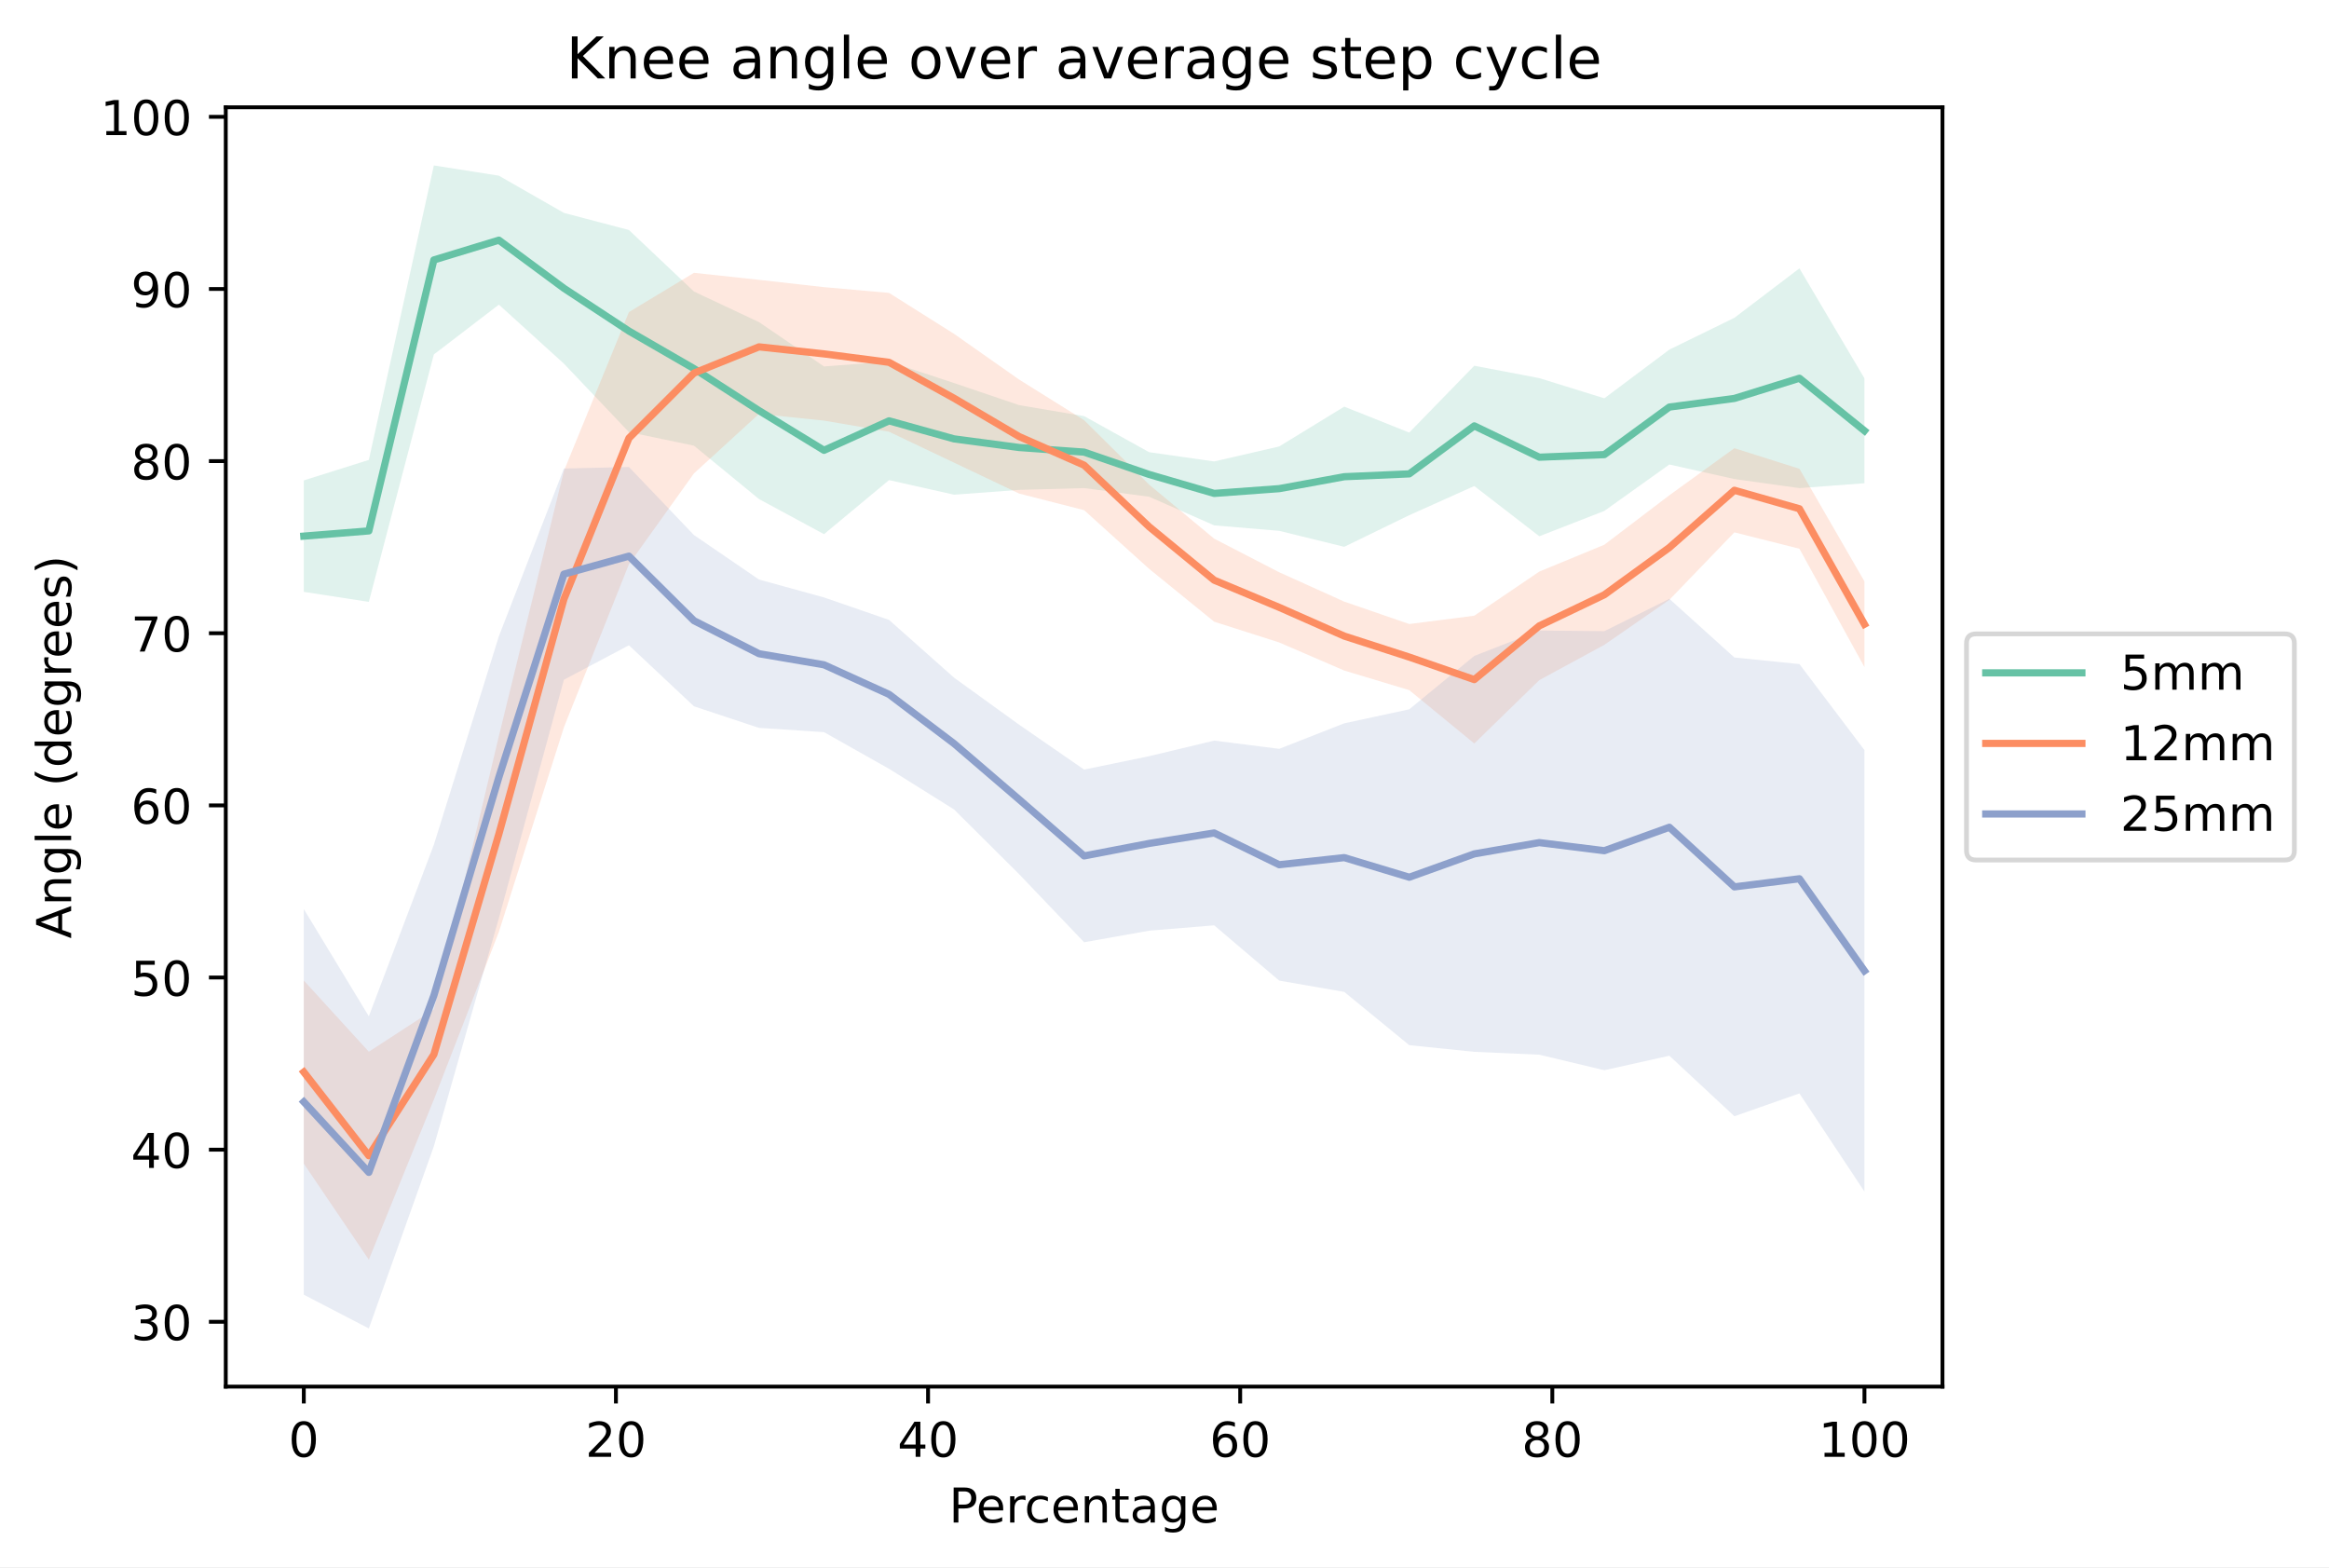
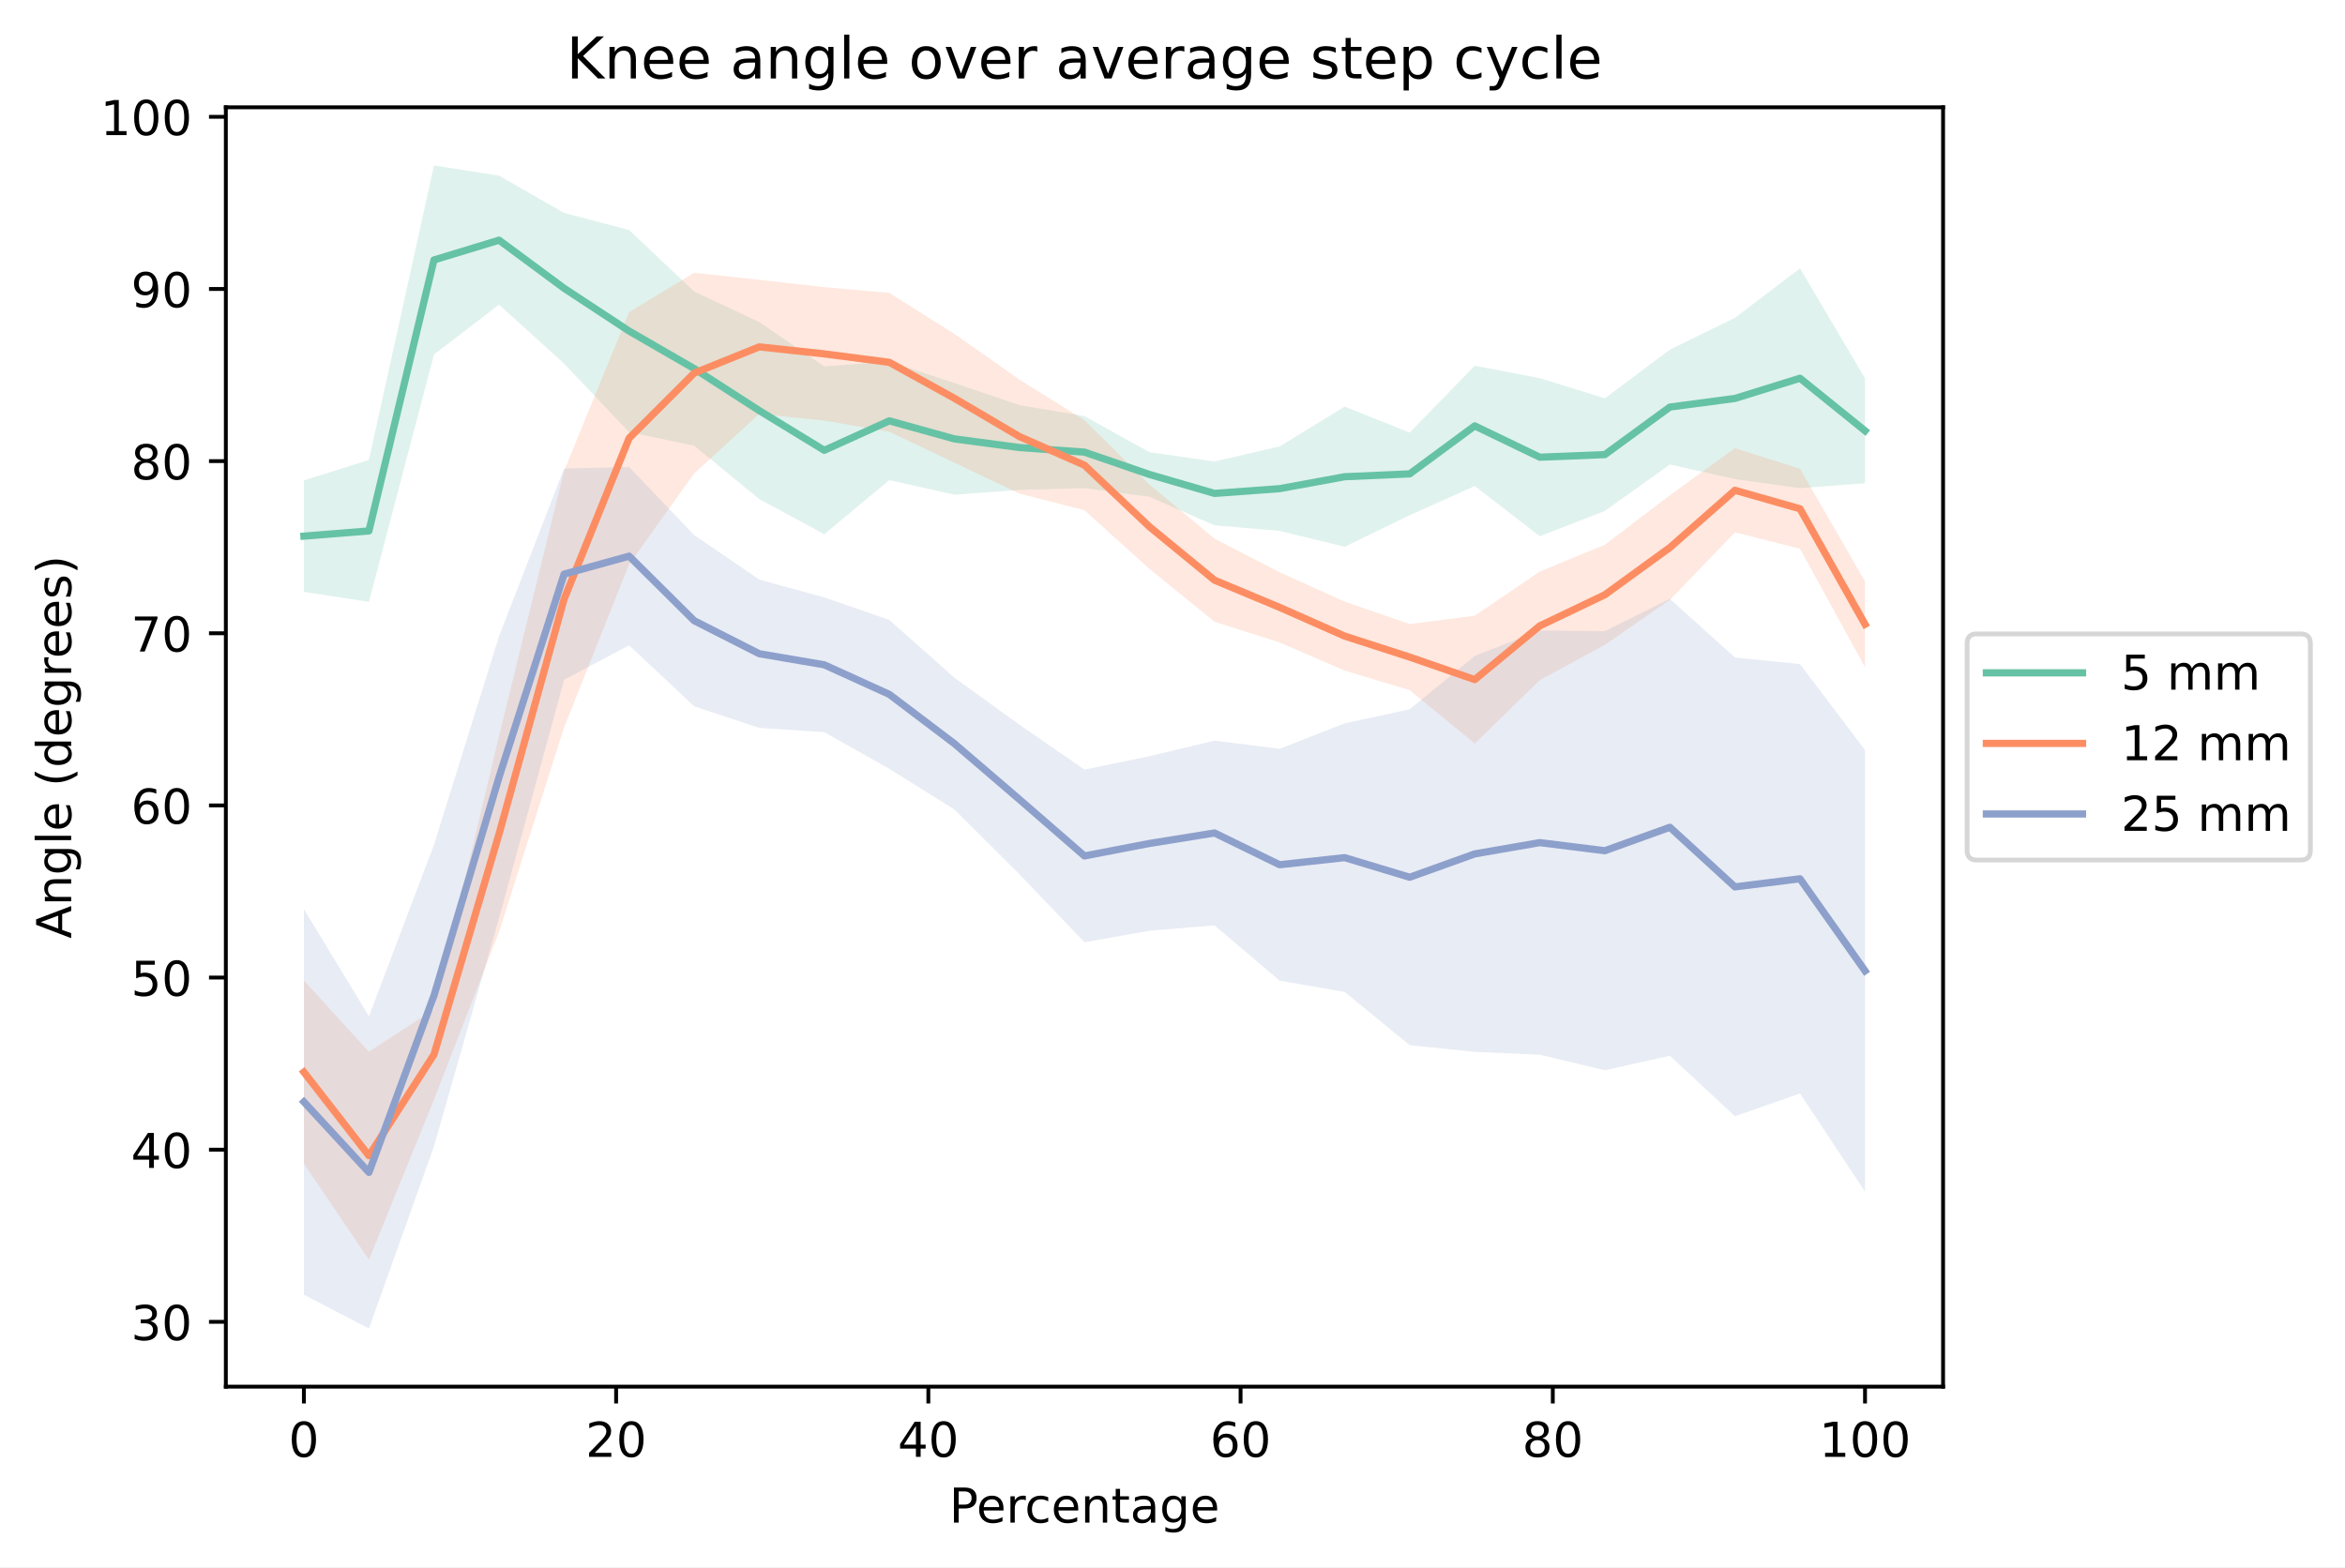
- <svg xmlns="http://www.w3.org/2000/svg" xmlns:xlink="http://www.w3.org/1999/xlink" width="484.492pt" height="325.986pt" viewBox="0 0 484.492 325.986" version="1.1">
+ <svg xmlns="http://www.w3.org/2000/svg" xmlns:xlink="http://www.w3.org/1999/xlink" width="487.67pt" height="325.986pt" viewBox="0 0 487.67 325.986" version="1.1">
  <defs>
    <style type="text/css">*{stroke-linejoin: round; stroke-linecap: butt}</style>
  </defs>
  <g id="figure_1">
    <g id="patch_1">
-       <path d="M 0 325.986  L 484.492 325.986  L 484.492 0  L 0 0  z " style="fill: #ffffff" />
+       <path d="M 0 325.986  L 487.67 325.986  L 487.67 0  L 0 0  z " style="fill: #ffffff" />
    </g>
    <g id="axes_1">
      <g id="patch_2">
        <path d="M 46.966 288.43  L 404.086 288.43  L 404.086 22.318  L 46.966 22.318  z " style="fill: #ffffff" />
      </g>
      <g id="FillBetweenPolyCollection_1">
-         <path d="M 63.198 99.927  L 63.198 123.113  L 76.726 125.197  L 90.253 73.73  L 103.78 63.369  L 117.307 75.643  L 130.835 89.884  L 144.362 92.704  L 157.889 103.81  L 171.417 111.112  L 184.944 99.864  L 198.471 102.904  L 211.998 101.899  L 225.526 101.53  L 239.053 103.324  L 252.58 109.282  L 266.107 110.42  L 279.635 113.741  L 293.162 107.165  L 306.689 101.098  L 320.217 111.547  L 333.744 106.276  L 347.271 96.621  L 360.798 99.645  L 374.326 101.534  L 387.853 100.518  L 387.853 78.689  L 387.853 78.689  L 374.326 55.82  L 360.798 66.109  L 347.271 72.723  L 333.744 82.853  L 320.217 78.655  L 306.689 76.075  L 293.162 89.978  L 279.635 84.584  L 266.107 92.866  L 252.58 95.988  L 239.053 94.061  L 225.526 86.558  L 211.998 84.272  L 198.471 79.681  L 184.944 75.209  L 171.417 76.225  L 157.889 67.004  L 144.362 60.645  L 130.835 47.841  L 117.307 44.285  L 103.78 36.545  L 90.253 34.414  L 76.726 95.67  L 63.198 99.927  z " clip-path="url(#p460e2c2f15)" style="fill: #66c2a5; fill-opacity: 0.2" />
+         <path d="M 63.198 99.927  L 63.198 123.113  L 76.726 125.197  L 90.253 73.73  L 103.78 63.369  L 117.307 75.643  L 130.835 89.884  L 144.362 92.704  L 157.889 103.81  L 171.417 111.112  L 184.944 99.864  L 198.471 102.904  L 211.998 101.899  L 225.526 101.53  L 239.053 103.324  L 252.58 109.282  L 266.107 110.42  L 279.635 113.741  L 293.162 107.165  L 306.689 101.098  L 320.217 111.547  L 333.744 106.276  L 347.271 96.621  L 360.798 99.645  L 374.326 101.534  L 387.853 100.518  L 387.853 78.689  L 387.853 78.689  L 374.326 55.82  L 360.798 66.109  L 347.271 72.723  L 333.744 82.853  L 320.217 78.655  L 306.689 76.075  L 293.162 89.978  L 279.635 84.584  L 266.107 92.866  L 252.58 95.988  L 239.053 94.061  L 225.526 86.558  L 211.998 84.272  L 198.471 79.681  L 184.944 75.209  L 171.417 76.225  L 157.889 67.004  L 144.362 60.645  L 130.835 47.841  L 117.307 44.285  L 103.78 36.545  L 90.253 34.414  L 76.726 95.67  L 63.198 99.927  z " clip-path="url(#p9572e2ab84)" style="fill: #66c2a5; fill-opacity: 0.2" />
      </g>
      <g id="FillBetweenPolyCollection_2">
-         <path d="M 63.198 203.956  L 63.198 242.047  L 76.726 262.025  L 90.253 228.719  L 103.78 193.843  L 117.307 151.299  L 130.835 117.36  L 144.362 98.471  L 157.889 86.095  L 171.417 87.49  L 184.944 89.806  L 198.471 96.236  L 211.998 102.663  L 225.526 106.123  L 239.053 118.33  L 252.58 129.321  L 266.107 133.638  L 279.635 139.481  L 293.162 143.556  L 306.689 154.655  L 320.217 141.476  L 333.744 134.13  L 347.271 124.767  L 360.798 110.734  L 374.326 114.143  L 387.853 138.769  L 387.853 120.932  L 387.853 120.932  L 374.326 97.512  L 360.798 93.232  L 347.271 103.019  L 333.744 113.307  L 320.217 118.891  L 306.689 128.075  L 293.162 129.806  L 279.635 125.141  L 266.107 119.038  L 252.58 112.047  L 239.053 100.816  L 225.526 87.4  L 211.998 78.947  L 198.471 69.448  L 184.944 60.926  L 171.417 59.729  L 157.889 58.208  L 144.362 56.748  L 130.835 64.914  L 117.307 97.956  L 103.78 153.108  L 90.253 209.976  L 76.726 218.769  L 63.198 203.956  z " clip-path="url(#p460e2c2f15)" style="fill: #fc8d62; fill-opacity: 0.2" />
+         <path d="M 63.198 203.956  L 63.198 242.047  L 76.726 262.025  L 90.253 228.719  L 103.78 193.843  L 117.307 151.299  L 130.835 117.36  L 144.362 98.471  L 157.889 86.095  L 171.417 87.49  L 184.944 89.806  L 198.471 96.236  L 211.998 102.663  L 225.526 106.123  L 239.053 118.33  L 252.58 129.321  L 266.107 133.638  L 279.635 139.481  L 293.162 143.556  L 306.689 154.655  L 320.217 141.476  L 333.744 134.13  L 347.271 124.767  L 360.798 110.734  L 374.326 114.143  L 387.853 138.769  L 387.853 120.932  L 387.853 120.932  L 374.326 97.512  L 360.798 93.232  L 347.271 103.019  L 333.744 113.307  L 320.217 118.891  L 306.689 128.075  L 293.162 129.806  L 279.635 125.141  L 266.107 119.038  L 252.58 112.047  L 239.053 100.816  L 225.526 87.4  L 211.998 78.947  L 198.471 69.448  L 184.944 60.926  L 171.417 59.729  L 157.889 58.208  L 144.362 56.748  L 130.835 64.914  L 117.307 97.956  L 103.78 153.108  L 90.253 209.976  L 76.726 218.769  L 63.198 203.956  z " clip-path="url(#p9572e2ab84)" style="fill: #fc8d62; fill-opacity: 0.2" />
      </g>
      <g id="FillBetweenPolyCollection_3">
-         <path d="M 63.198 189.093  L 63.198 269.311  L 76.726 276.334  L 90.253 238.447  L 103.78 190.979  L 117.307 141.389  L 130.835 134.225  L 144.362 146.919  L 157.889 151.406  L 171.417 152.297  L 184.944 159.918  L 198.471 168.38  L 211.998 181.831  L 225.526 195.997  L 239.053 193.591  L 252.58 192.477  L 266.107 203.977  L 279.635 206.322  L 293.162 217.405  L 306.689 218.793  L 320.217 219.386  L 333.744 222.62  L 347.271 219.6  L 360.798 232.189  L 374.326 227.446  L 387.853 247.857  L 387.853 156.025  L 387.853 156.025  L 374.326 138.135  L 360.798 136.768  L 347.271 124.56  L 333.744 131.29  L 320.217 131.152  L 306.689 136.44  L 293.162 147.542  L 279.635 150.462  L 266.107 155.765  L 252.58 154.054  L 239.053 157.295  L 225.526 160.082  L 211.998 150.739  L 198.471 140.965  L 184.944 128.949  L 171.417 124.273  L 157.889 120.548  L 144.362 111.298  L 130.835 97.14  L 117.307 97.459  L 103.78 132.346  L 90.253 175.719  L 76.726 211.395  L 63.198 189.093  z " clip-path="url(#p460e2c2f15)" style="fill: #8da0cb; fill-opacity: 0.2" />
+         <path d="M 63.198 189.093  L 63.198 269.311  L 76.726 276.334  L 90.253 238.447  L 103.78 190.979  L 117.307 141.389  L 130.835 134.225  L 144.362 146.919  L 157.889 151.406  L 171.417 152.297  L 184.944 159.918  L 198.471 168.38  L 211.998 181.831  L 225.526 195.997  L 239.053 193.591  L 252.58 192.477  L 266.107 203.977  L 279.635 206.322  L 293.162 217.405  L 306.689 218.793  L 320.217 219.386  L 333.744 222.62  L 347.271 219.6  L 360.798 232.189  L 374.326 227.446  L 387.853 247.857  L 387.853 156.025  L 387.853 156.025  L 374.326 138.135  L 360.798 136.768  L 347.271 124.56  L 333.744 131.29  L 320.217 131.152  L 306.689 136.44  L 293.162 147.542  L 279.635 150.462  L 266.107 155.765  L 252.58 154.054  L 239.053 157.295  L 225.526 160.082  L 211.998 150.739  L 198.471 140.965  L 184.944 128.949  L 171.417 124.273  L 157.889 120.548  L 144.362 111.298  L 130.835 97.14  L 117.307 97.459  L 103.78 132.346  L 90.253 175.719  L 76.726 211.395  L 63.198 189.093  z " clip-path="url(#p9572e2ab84)" style="fill: #8da0cb; fill-opacity: 0.2" />
      </g>
      <g id="matplotlib.axis_1">
        <g id="xtick_1">
          <g id="line2d_1">
            <defs>
-               <path id="ma591de7d20" d="M 0 0  L 0 3.5  " style="stroke: #000000; stroke-width: 0.8" />
+               <path id="m82d066c170" d="M 0 0  L 0 3.5  " style="stroke: #000000; stroke-width: 0.8" />
            </defs>
            <g>
-               <use xlink:href="#ma591de7d20" x="63.198" y="288.43" style="stroke: #000000; stroke-width: 0.8" />
+               <use xlink:href="#m82d066c170" x="63.198" y="288.43" style="stroke: #000000; stroke-width: 0.8" />
            </g>
          </g>
          <g id="text_1">
            <g transform="translate(60.0171 303.0286) scale(0.1 -0.1)">
              <defs>
                <path id="DejaVuSans-30" d="M 2034 4250  Q 1547 4250 1301 3770  Q 1056 3291 1056 2328  Q 1056 1369 1301 889  Q 1547 409 2034 409  Q 2525 409 2770 889  Q 3016 1369 3016 2328  Q 3016 3291 2770 3770  Q 2525 4250 2034 4250  z M 2034 4750  Q 2819 4750 3233 4129  Q 3647 3509 3647 2328  Q 3647 1150 3233 529  Q 2819 -91 2034 -91  Q 1250 -91 836 529  Q 422 1150 422 2328  Q 422 3509 836 4129  Q 1250 4750 2034 4750  z " transform="scale(0.015625)" />
              </defs>
              <use xlink:href="#DejaVuSans-30" />
            </g>
          </g>
        </g>
        <g id="xtick_2">
          <g id="line2d_2">
            <g>
-               <use xlink:href="#ma591de7d20" x="128.129" y="288.43" style="stroke: #000000; stroke-width: 0.8" />
+               <use xlink:href="#m82d066c170" x="128.129" y="288.43" style="stroke: #000000; stroke-width: 0.8" />
            </g>
          </g>
          <g id="text_2">
            <g transform="translate(121.7668 303.0286) scale(0.1 -0.1)">
              <defs>
                <path id="DejaVuSans-32" d="M 1228 531  L 3431 531  L 3431 0  L 469 0  L 469 531  Q 828 903 1448 1529  Q 2069 2156 2228 2338  Q 2531 2678 2651 2914  Q 2772 3150 2772 3378  Q 2772 3750 2511 3984  Q 2250 4219 1831 4219  Q 1534 4219 1204 4116  Q 875 4013 500 3803  L 500 4441  Q 881 4594 1212 4672  Q 1544 4750 1819 4750  Q 2544 4750 2975 4387  Q 3406 4025 3406 3419  Q 3406 3131 3298 2873  Q 3191 2616 2906 2266  Q 2828 2175 2409 1742  Q 1991 1309 1228 531  z " transform="scale(0.015625)" />
              </defs>
              <use xlink:href="#DejaVuSans-32" />
              <use xlink:href="#DejaVuSans-30" transform="translate(63.62305 0)" />
            </g>
          </g>
        </g>
        <g id="xtick_3">
          <g id="line2d_3">
            <g>
-               <use xlink:href="#ma591de7d20" x="193.06" y="288.43" style="stroke: #000000; stroke-width: 0.8" />
+               <use xlink:href="#m82d066c170" x="193.06" y="288.43" style="stroke: #000000; stroke-width: 0.8" />
            </g>
          </g>
          <g id="text_3">
            <g transform="translate(186.6977 303.0286) scale(0.1 -0.1)">
              <defs>
                <path id="DejaVuSans-34" d="M 2419 4116  L 825 1625  L 2419 1625  L 2419 4116  z M 2253 4666  L 3047 4666  L 3047 1625  L 3713 1625  L 3713 1100  L 3047 1100  L 3047 0  L 2419 0  L 2419 1100  L 313 1100  L 313 1709  L 2253 4666  z " transform="scale(0.015625)" />
              </defs>
              <use xlink:href="#DejaVuSans-34" />
              <use xlink:href="#DejaVuSans-30" transform="translate(63.62305 0)" />
            </g>
          </g>
        </g>
        <g id="xtick_4">
          <g id="line2d_4">
            <g>
-               <use xlink:href="#ma591de7d20" x="257.991" y="288.43" style="stroke: #000000; stroke-width: 0.8" />
+               <use xlink:href="#m82d066c170" x="257.991" y="288.43" style="stroke: #000000; stroke-width: 0.8" />
            </g>
          </g>
          <g id="text_4">
            <g transform="translate(251.6286 303.0286) scale(0.1 -0.1)">
              <defs>
                <path id="DejaVuSans-36" d="M 2113 2584  Q 1688 2584 1439 2293  Q 1191 2003 1191 1497  Q 1191 994 1439 701  Q 1688 409 2113 409  Q 2538 409 2786 701  Q 3034 994 3034 1497  Q 3034 2003 2786 2293  Q 2538 2584 2113 2584  z M 3366 4563  L 3366 3988  Q 3128 4100 2886 4159  Q 2644 4219 2406 4219  Q 1781 4219 1451 3797  Q 1122 3375 1075 2522  Q 1259 2794 1537 2939  Q 1816 3084 2150 3084  Q 2853 3084 3261 2657  Q 3669 2231 3669 1497  Q 3669 778 3244 343  Q 2819 -91 2113 -91  Q 1303 -91 875 529  Q 447 1150 447 2328  Q 447 3434 972 4092  Q 1497 4750 2381 4750  Q 2619 4750 2861 4703  Q 3103 4656 3366 4563  z " transform="scale(0.015625)" />
              </defs>
              <use xlink:href="#DejaVuSans-36" />
              <use xlink:href="#DejaVuSans-30" transform="translate(63.62305 0)" />
            </g>
          </g>
        </g>
        <g id="xtick_5">
          <g id="line2d_5">
            <g>
-               <use xlink:href="#ma591de7d20" x="322.922" y="288.43" style="stroke: #000000; stroke-width: 0.8" />
+               <use xlink:href="#m82d066c170" x="322.922" y="288.43" style="stroke: #000000; stroke-width: 0.8" />
            </g>
          </g>
          <g id="text_5">
            <g transform="translate(316.5595 303.0286) scale(0.1 -0.1)">
              <defs>
                <path id="DejaVuSans-38" d="M 2034 2216  Q 1584 2216 1326 1975  Q 1069 1734 1069 1313  Q 1069 891 1326 650  Q 1584 409 2034 409  Q 2484 409 2743 651  Q 3003 894 3003 1313  Q 3003 1734 2745 1975  Q 2488 2216 2034 2216  z M 1403 2484  Q 997 2584 770 2862  Q 544 3141 544 3541  Q 544 4100 942 4425  Q 1341 4750 2034 4750  Q 2731 4750 3128 4425  Q 3525 4100 3525 3541  Q 3525 3141 3298 2862  Q 3072 2584 2669 2484  Q 3125 2378 3379 2068  Q 3634 1759 3634 1313  Q 3634 634 3220 271  Q 2806 -91 2034 -91  Q 1263 -91 848 271  Q 434 634 434 1313  Q 434 1759 690 2068  Q 947 2378 1403 2484  z M 1172 3481  Q 1172 3119 1398 2916  Q 1625 2713 2034 2713  Q 2441 2713 2670 2916  Q 2900 3119 2900 3481  Q 2900 3844 2670 4047  Q 2441 4250 2034 4250  Q 1625 4250 1398 4047  Q 1172 3844 1172 3481  z " transform="scale(0.015625)" />
              </defs>
              <use xlink:href="#DejaVuSans-38" />
              <use xlink:href="#DejaVuSans-30" transform="translate(63.62305 0)" />
            </g>
          </g>
        </g>
        <g id="xtick_6">
          <g id="line2d_6">
            <g>
-               <use xlink:href="#ma591de7d20" x="387.853" y="288.43" style="stroke: #000000; stroke-width: 0.8" />
+               <use xlink:href="#m82d066c170" x="387.853" y="288.43" style="stroke: #000000; stroke-width: 0.8" />
            </g>
          </g>
          <g id="text_6">
            <g transform="translate(378.3091 303.0286) scale(0.1 -0.1)">
              <defs>
                <path id="DejaVuSans-31" d="M 794 531  L 1825 531  L 1825 4091  L 703 3866  L 703 4441  L 1819 4666  L 2450 4666  L 2450 531  L 3481 531  L 3481 0  L 794 0  L 794 531  z " transform="scale(0.015625)" />
              </defs>
              <use xlink:href="#DejaVuSans-31" />
              <use xlink:href="#DejaVuSans-30" transform="translate(63.62305 0)" />
              <use xlink:href="#DejaVuSans-30" transform="translate(127.2461 0)" />
            </g>
          </g>
        </g>
        <g id="text_7">
          <g transform="translate(197.403 316.7067) scale(0.1 -0.1)">
            <defs>
              <path id="DejaVuSans-50" d="M 1259 4147  L 1259 2394  L 2053 2394  Q 2494 2394 2734 2622  Q 2975 2850 2975 3272  Q 2975 3691 2734 3919  Q 2494 4147 2053 4147  L 1259 4147  z M 628 4666  L 2053 4666  Q 2838 4666 3239 4311  Q 3641 3956 3641 3272  Q 3641 2581 3239 2228  Q 2838 1875 2053 1875  L 1259 1875  L 1259 0  L 628 0  L 628 4666  z " transform="scale(0.015625)" />
              <path id="DejaVuSans-65" d="M 3597 1894  L 3597 1613  L 953 1613  Q 991 1019 1311 708  Q 1631 397 2203 397  Q 2534 397 2845 478  Q 3156 559 3463 722  L 3463 178  Q 3153 47 2828 -22  Q 2503 -91 2169 -91  Q 1331 -91 842 396  Q 353 884 353 1716  Q 353 2575 817 3079  Q 1281 3584 2069 3584  Q 2775 3584 3186 3129  Q 3597 2675 3597 1894  z M 3022 2063  Q 3016 2534 2758 2815  Q 2500 3097 2075 3097  Q 1594 3097 1305 2825  Q 1016 2553 972 2059  L 3022 2063  z " transform="scale(0.015625)" />
              <path id="DejaVuSans-72" d="M 2631 2963  Q 2534 3019 2420 3045  Q 2306 3072 2169 3072  Q 1681 3072 1420 2755  Q 1159 2438 1159 1844  L 1159 0  L 581 0  L 581 3500  L 1159 3500  L 1159 2956  Q 1341 3275 1631 3429  Q 1922 3584 2338 3584  Q 2397 3584 2469 3576  Q 2541 3569 2628 3553  L 2631 2963  z " transform="scale(0.015625)" />
              <path id="DejaVuSans-63" d="M 3122 3366  L 3122 2828  Q 2878 2963 2633 3030  Q 2388 3097 2138 3097  Q 1578 3097 1268 2742  Q 959 2388 959 1747  Q 959 1106 1268 751  Q 1578 397 2138 397  Q 2388 397 2633 464  Q 2878 531 3122 666  L 3122 134  Q 2881 22 2623 -34  Q 2366 -91 2075 -91  Q 1284 -91 818 406  Q 353 903 353 1747  Q 353 2603 823 3093  Q 1294 3584 2113 3584  Q 2378 3584 2631 3529  Q 2884 3475 3122 3366  z " transform="scale(0.015625)" />
              <path id="DejaVuSans-6e" d="M 3513 2113  L 3513 0  L 2938 0  L 2938 2094  Q 2938 2591 2744 2837  Q 2550 3084 2163 3084  Q 1697 3084 1428 2787  Q 1159 2491 1159 1978  L 1159 0  L 581 0  L 581 3500  L 1159 3500  L 1159 2956  Q 1366 3272 1645 3428  Q 1925 3584 2291 3584  Q 2894 3584 3203 3211  Q 3513 2838 3513 2113  z " transform="scale(0.015625)" />
              <path id="DejaVuSans-74" d="M 1172 4494  L 1172 3500  L 2356 3500  L 2356 3053  L 1172 3053  L 1172 1153  Q 1172 725 1289 603  Q 1406 481 1766 481  L 2356 481  L 2356 0  L 1766 0  Q 1100 0 847 248  Q 594 497 594 1153  L 594 3053  L 172 3053  L 172 3500  L 594 3500  L 594 4494  L 1172 4494  z " transform="scale(0.015625)" />
              <path id="DejaVuSans-61" d="M 2194 1759  Q 1497 1759 1228 1600  Q 959 1441 959 1056  Q 959 750 1161 570  Q 1363 391 1709 391  Q 2188 391 2477 730  Q 2766 1069 2766 1631  L 2766 1759  L 2194 1759  z M 3341 1997  L 3341 0  L 2766 0  L 2766 531  Q 2569 213 2275 61  Q 1981 -91 1556 -91  Q 1019 -91 701 211  Q 384 513 384 1019  Q 384 1609 779 1909  Q 1175 2209 1959 2209  L 2766 2209  L 2766 2266  Q 2766 2663 2505 2880  Q 2244 3097 1772 3097  Q 1472 3097 1187 3025  Q 903 2953 641 2809  L 641 3341  Q 956 3463 1253 3523  Q 1550 3584 1831 3584  Q 2591 3584 2966 3190  Q 3341 2797 3341 1997  z " transform="scale(0.015625)" />
              <path id="DejaVuSans-67" d="M 2906 1791  Q 2906 2416 2648 2759  Q 2391 3103 1925 3103  Q 1463 3103 1205 2759  Q 947 2416 947 1791  Q 947 1169 1205 825  Q 1463 481 1925 481  Q 2391 481 2648 825  Q 2906 1169 2906 1791  z M 3481 434  Q 3481 -459 3084 -895  Q 2688 -1331 1869 -1331  Q 1566 -1331 1297 -1286  Q 1028 -1241 775 -1147  L 775 -588  Q 1028 -725 1275 -790  Q 1522 -856 1778 -856  Q 2344 -856 2625 -561  Q 2906 -266 2906 331  L 2906 616  Q 2728 306 2450 153  Q 2172 0 1784 0  Q 1141 0 747 490  Q 353 981 353 1791  Q 353 2603 747 3093  Q 1141 3584 1784 3584  Q 2172 3584 2450 3431  Q 2728 3278 2906 2969  L 2906 3500  L 3481 3500  L 3481 434  z " transform="scale(0.015625)" />
            </defs>
            <use xlink:href="#DejaVuSans-50" />
            <use xlink:href="#DejaVuSans-65" transform="translate(56.67773 0)" />
            <use xlink:href="#DejaVuSans-72" transform="translate(118.2012 0)" />
            <use xlink:href="#DejaVuSans-63" transform="translate(157.0645 0)" />
            <use xlink:href="#DejaVuSans-65" transform="translate(212.0449 0)" />
            <use xlink:href="#DejaVuSans-6e" transform="translate(273.5684 0)" />
            <use xlink:href="#DejaVuSans-74" transform="translate(336.9473 0)" />
            <use xlink:href="#DejaVuSans-61" transform="translate(376.1562 0)" />
            <use xlink:href="#DejaVuSans-67" transform="translate(437.4355 0)" />
            <use xlink:href="#DejaVuSans-65" transform="translate(500.9121 0)" />
          </g>
        </g>
      </g>
      <g id="matplotlib.axis_2">
        <g id="ytick_1">
          <g id="line2d_7">
            <defs>
-               <path id="md1b0b9e72c" d="M 0 0  L -3.5 0  " style="stroke: #000000; stroke-width: 0.8" />
+               <path id="mfaa681d09a" d="M 0 0  L -3.5 0  " style="stroke: #000000; stroke-width: 0.8" />
            </defs>
            <g>
-               <use xlink:href="#md1b0b9e72c" x="46.966" y="274.95" style="stroke: #000000; stroke-width: 0.8" />
+               <use xlink:href="#mfaa681d09a" x="46.966" y="274.95" style="stroke: #000000; stroke-width: 0.8" />
            </g>
          </g>
          <g id="text_8">
            <g transform="translate(27.24063 278.7493) scale(0.1 -0.1)">
              <defs>
                <path id="DejaVuSans-33" d="M 2597 2516  Q 3050 2419 3304 2112  Q 3559 1806 3559 1356  Q 3559 666 3084 287  Q 2609 -91 1734 -91  Q 1441 -91 1130 -33  Q 819 25 488 141  L 488 750  Q 750 597 1062 519  Q 1375 441 1716 441  Q 2309 441 2620 675  Q 2931 909 2931 1356  Q 2931 1769 2642 2001  Q 2353 2234 1838 2234  L 1294 2234  L 1294 2753  L 1863 2753  Q 2328 2753 2575 2939  Q 2822 3125 2822 3475  Q 2822 3834 2567 4026  Q 2313 4219 1838 4219  Q 1578 4219 1281 4162  Q 984 4106 628 3988  L 628 4550  Q 988 4650 1302 4700  Q 1616 4750 1894 4750  Q 2613 4750 3031 4423  Q 3450 4097 3450 3541  Q 3450 3153 3228 2886  Q 3006 2619 2597 2516  z " transform="scale(0.015625)" />
              </defs>
              <use xlink:href="#DejaVuSans-33" />
              <use xlink:href="#DejaVuSans-30" transform="translate(63.62305 0)" />
            </g>
          </g>
        </g>
        <g id="ytick_2">
          <g id="line2d_8">
            <g>
-               <use xlink:href="#md1b0b9e72c" x="46.966" y="239.143" style="stroke: #000000; stroke-width: 0.8" />
+               <use xlink:href="#mfaa681d09a" x="46.966" y="239.143" style="stroke: #000000; stroke-width: 0.8" />
            </g>
          </g>
          <g id="text_9">
            <g transform="translate(27.24063 242.9425) scale(0.1 -0.1)">
              <use xlink:href="#DejaVuSans-34" />
              <use xlink:href="#DejaVuSans-30" transform="translate(63.62305 0)" />
            </g>
          </g>
        </g>
        <g id="ytick_3">
          <g id="line2d_9">
            <g>
-               <use xlink:href="#md1b0b9e72c" x="46.966" y="203.336" style="stroke: #000000; stroke-width: 0.8" />
+               <use xlink:href="#mfaa681d09a" x="46.966" y="203.336" style="stroke: #000000; stroke-width: 0.8" />
            </g>
          </g>
          <g id="text_10">
            <g transform="translate(27.24063 207.1357) scale(0.1 -0.1)">
              <defs>
                <path id="DejaVuSans-35" d="M 691 4666  L 3169 4666  L 3169 4134  L 1269 4134  L 1269 2991  Q 1406 3038 1543 3061  Q 1681 3084 1819 3084  Q 2600 3084 3056 2656  Q 3513 2228 3513 1497  Q 3513 744 3044 326  Q 2575 -91 1722 -91  Q 1428 -91 1123 -41  Q 819 9 494 109  L 494 744  Q 775 591 1075 516  Q 1375 441 1709 441  Q 2250 441 2565 725  Q 2881 1009 2881 1497  Q 2881 1984 2565 2268  Q 2250 2553 1709 2553  Q 1456 2553 1204 2497  Q 953 2441 691 2322  L 691 4666  z " transform="scale(0.015625)" />
              </defs>
              <use xlink:href="#DejaVuSans-35" />
              <use xlink:href="#DejaVuSans-30" transform="translate(63.62305 0)" />
            </g>
          </g>
        </g>
        <g id="ytick_4">
          <g id="line2d_10">
            <g>
-               <use xlink:href="#md1b0b9e72c" x="46.966" y="167.53" style="stroke: #000000; stroke-width: 0.8" />
+               <use xlink:href="#mfaa681d09a" x="46.966" y="167.53" style="stroke: #000000; stroke-width: 0.8" />
            </g>
          </g>
          <g id="text_11">
            <g transform="translate(27.24063 171.3289) scale(0.1 -0.1)">
              <use xlink:href="#DejaVuSans-36" />
              <use xlink:href="#DejaVuSans-30" transform="translate(63.62305 0)" />
            </g>
          </g>
        </g>
        <g id="ytick_5">
          <g id="line2d_11">
            <g>
-               <use xlink:href="#md1b0b9e72c" x="46.966" y="131.723" style="stroke: #000000; stroke-width: 0.8" />
+               <use xlink:href="#mfaa681d09a" x="46.966" y="131.723" style="stroke: #000000; stroke-width: 0.8" />
            </g>
          </g>
          <g id="text_12">
            <g transform="translate(27.24063 135.522) scale(0.1 -0.1)">
              <defs>
                <path id="DejaVuSans-37" d="M 525 4666  L 3525 4666  L 3525 4397  L 1831 0  L 1172 0  L 2766 4134  L 525 4134  L 525 4666  z " transform="scale(0.015625)" />
              </defs>
              <use xlink:href="#DejaVuSans-37" />
              <use xlink:href="#DejaVuSans-30" transform="translate(63.62305 0)" />
            </g>
          </g>
        </g>
        <g id="ytick_6">
          <g id="line2d_12">
            <g>
-               <use xlink:href="#md1b0b9e72c" x="46.966" y="95.916" style="stroke: #000000; stroke-width: 0.8" />
+               <use xlink:href="#mfaa681d09a" x="46.966" y="95.916" style="stroke: #000000; stroke-width: 0.8" />
            </g>
          </g>
          <g id="text_13">
            <g transform="translate(27.24063 99.71521) scale(0.1 -0.1)">
              <use xlink:href="#DejaVuSans-38" />
              <use xlink:href="#DejaVuSans-30" transform="translate(63.62305 0)" />
            </g>
          </g>
        </g>
        <g id="ytick_7">
          <g id="line2d_13">
            <g>
-               <use xlink:href="#md1b0b9e72c" x="46.966" y="60.109" style="stroke: #000000; stroke-width: 0.8" />
+               <use xlink:href="#mfaa681d09a" x="46.966" y="60.109" style="stroke: #000000; stroke-width: 0.8" />
            </g>
          </g>
          <g id="text_14">
            <g transform="translate(27.24063 63.90839) scale(0.1 -0.1)">
              <defs>
                <path id="DejaVuSans-39" d="M 703 97  L 703 672  Q 941 559 1184 500  Q 1428 441 1663 441  Q 2288 441 2617 861  Q 2947 1281 2994 2138  Q 2813 1869 2534 1725  Q 2256 1581 1919 1581  Q 1219 1581 811 2004  Q 403 2428 403 3163  Q 403 3881 828 4315  Q 1253 4750 1959 4750  Q 2769 4750 3195 4129  Q 3622 3509 3622 2328  Q 3622 1225 3098 567  Q 2575 -91 1691 -91  Q 1453 -91 1209 -44  Q 966 3 703 97  z M 1959 2075  Q 2384 2075 2632 2365  Q 2881 2656 2881 3163  Q 2881 3666 2632 3958  Q 2384 4250 1959 4250  Q 1534 4250 1286 3958  Q 1038 3666 1038 3163  Q 1038 2656 1286 2365  Q 1534 2075 1959 2075  z " transform="scale(0.015625)" />
              </defs>
              <use xlink:href="#DejaVuSans-39" />
              <use xlink:href="#DejaVuSans-30" transform="translate(63.62305 0)" />
            </g>
          </g>
        </g>
        <g id="ytick_8">
          <g id="line2d_14">
            <g>
-               <use xlink:href="#md1b0b9e72c" x="46.966" y="24.302" style="stroke: #000000; stroke-width: 0.8" />
+               <use xlink:href="#mfaa681d09a" x="46.966" y="24.302" style="stroke: #000000; stroke-width: 0.8" />
            </g>
          </g>
          <g id="text_15">
            <g transform="translate(20.87813 28.10156) scale(0.1 -0.1)">
              <use xlink:href="#DejaVuSans-31" />
              <use xlink:href="#DejaVuSans-30" transform="translate(63.62305 0)" />
              <use xlink:href="#DejaVuSans-30" transform="translate(127.2461 0)" />
            </g>
          </g>
        </g>
        <g id="text_16">
          <g transform="translate(14.79844 195.2194) rotate(-90) scale(0.1 -0.1)">
            <defs>
              <path id="DejaVuSans-41" d="M 2188 4044  L 1331 1722  L 3047 1722  L 2188 4044  z M 1831 4666  L 2547 4666  L 4325 0  L 3669 0  L 3244 1197  L 1141 1197  L 716 0  L 50 0  L 1831 4666  z " transform="scale(0.015625)" />
              <path id="DejaVuSans-6c" d="M 603 4863  L 1178 4863  L 1178 0  L 603 0  L 603 4863  z " transform="scale(0.015625)" />
              <path id="DejaVuSans-20" transform="scale(0.015625)" />
              <path id="DejaVuSans-28" d="M 1984 4856  Q 1566 4138 1362 3434  Q 1159 2731 1159 2009  Q 1159 1288 1364 580  Q 1569 -128 1984 -844  L 1484 -844  Q 1016 -109 783 600  Q 550 1309 550 2009  Q 550 2706 781 3412  Q 1013 4119 1484 4856  L 1984 4856  z " transform="scale(0.015625)" />
              <path id="DejaVuSans-64" d="M 2906 2969  L 2906 4863  L 3481 4863  L 3481 0  L 2906 0  L 2906 525  Q 2725 213 2448 61  Q 2172 -91 1784 -91  Q 1150 -91 751 415  Q 353 922 353 1747  Q 353 2572 751 3078  Q 1150 3584 1784 3584  Q 2172 3584 2448 3432  Q 2725 3281 2906 2969  z M 947 1747  Q 947 1113 1208 752  Q 1469 391 1925 391  Q 2381 391 2643 752  Q 2906 1113 2906 1747  Q 2906 2381 2643 2742  Q 2381 3103 1925 3103  Q 1469 3103 1208 2742  Q 947 2381 947 1747  z " transform="scale(0.015625)" />
              <path id="DejaVuSans-73" d="M 2834 3397  L 2834 2853  Q 2591 2978 2328 3040  Q 2066 3103 1784 3103  Q 1356 3103 1142 2972  Q 928 2841 928 2578  Q 928 2378 1081 2264  Q 1234 2150 1697 2047  L 1894 2003  Q 2506 1872 2764 1633  Q 3022 1394 3022 966  Q 3022 478 2636 193  Q 2250 -91 1575 -91  Q 1294 -91 989 -36  Q 684 19 347 128  L 347 722  Q 666 556 975 473  Q 1284 391 1588 391  Q 1994 391 2212 530  Q 2431 669 2431 922  Q 2431 1156 2273 1281  Q 2116 1406 1581 1522  L 1381 1569  Q 847 1681 609 1914  Q 372 2147 372 2553  Q 372 3047 722 3315  Q 1072 3584 1716 3584  Q 2034 3584 2315 3537  Q 2597 3491 2834 3397  z " transform="scale(0.015625)" />
              <path id="DejaVuSans-29" d="M 513 4856  L 1013 4856  Q 1481 4119 1714 3412  Q 1947 2706 1947 2009  Q 1947 1309 1714 600  Q 1481 -109 1013 -844  L 513 -844  Q 928 -128 1133 580  Q 1338 1288 1338 2009  Q 1338 2731 1133 3434  Q 928 4138 513 4856  z " transform="scale(0.015625)" />
            </defs>
            <use xlink:href="#DejaVuSans-41" />
            <use xlink:href="#DejaVuSans-6e" transform="translate(68.4082 0)" />
            <use xlink:href="#DejaVuSans-67" transform="translate(131.7871 0)" />
            <use xlink:href="#DejaVuSans-6c" transform="translate(195.2637 0)" />
            <use xlink:href="#DejaVuSans-65" transform="translate(223.0469 0)" />
            <use xlink:href="#DejaVuSans-20" transform="translate(284.5703 0)" />
            <use xlink:href="#DejaVuSans-28" transform="translate(316.3574 0)" />
            <use xlink:href="#DejaVuSans-64" transform="translate(355.3711 0)" />
            <use xlink:href="#DejaVuSans-65" transform="translate(418.8477 0)" />
            <use xlink:href="#DejaVuSans-67" transform="translate(480.3711 0)" />
            <use xlink:href="#DejaVuSans-72" transform="translate(543.8477 0)" />
            <use xlink:href="#DejaVuSans-65" transform="translate(582.7109 0)" />
            <use xlink:href="#DejaVuSans-65" transform="translate(644.2344 0)" />
            <use xlink:href="#DejaVuSans-73" transform="translate(705.7578 0)" />
            <use xlink:href="#DejaVuSans-29" transform="translate(757.8574 0)" />
          </g>
        </g>
      </g>
      <g id="line2d_15">
-         <path d="M 63.198 111.52  L 76.726 110.434  L 90.253 54.072  L 103.78 49.957  L 117.307 59.964  L 130.835 68.862  L 144.362 76.675  L 157.889 85.407  L 171.417 93.668  L 184.944 87.537  L 198.471 91.292  L 211.998 93.086  L 225.526 94.044  L 239.053 98.692  L 252.58 102.635  L 266.107 101.643  L 279.635 99.162  L 293.162 98.571  L 306.689 88.587  L 320.217 95.101  L 333.744 94.564  L 347.271 84.672  L 360.798 82.877  L 374.326 78.677  L 387.853 89.603  " clip-path="url(#p460e2c2f15)" style="fill: none; stroke: #66c2a5; stroke-width: 1.5; stroke-linecap: square" />
+         <path d="M 63.198 111.52  L 76.726 110.434  L 90.253 54.072  L 103.78 49.957  L 117.307 59.964  L 130.835 68.862  L 144.362 76.675  L 157.889 85.407  L 171.417 93.668  L 184.944 87.537  L 198.471 91.292  L 211.998 93.086  L 225.526 94.044  L 239.053 98.692  L 252.58 102.635  L 266.107 101.643  L 279.635 99.162  L 293.162 98.571  L 306.689 88.587  L 320.217 95.101  L 333.744 94.564  L 347.271 84.672  L 360.798 82.877  L 374.326 78.677  L 387.853 89.603  " clip-path="url(#p9572e2ab84)" style="fill: none; stroke: #66c2a5; stroke-width: 1.5; stroke-linecap: square" />
      </g>
      <g id="line2d_16">
-         <path d="M 63.198 223.002  L 76.726 240.397  L 90.253 219.348  L 103.78 173.475  L 117.307 124.628  L 130.835 91.137  L 144.362 77.609  L 157.889 72.151  L 171.417 73.61  L 184.944 75.366  L 198.471 82.842  L 211.998 90.805  L 225.526 96.762  L 239.053 109.573  L 252.58 120.684  L 266.107 126.338  L 279.635 132.311  L 293.162 136.681  L 306.689 141.365  L 320.217 130.183  L 333.744 123.718  L 347.271 113.893  L 360.798 101.983  L 374.326 105.828  L 387.853 129.85  " clip-path="url(#p460e2c2f15)" style="fill: none; stroke: #fc8d62; stroke-width: 1.5; stroke-linecap: square" />
+         <path d="M 63.198 223.002  L 76.726 240.397  L 90.253 219.348  L 103.78 173.475  L 117.307 124.628  L 130.835 91.137  L 144.362 77.609  L 157.889 72.151  L 171.417 73.61  L 184.944 75.366  L 198.471 82.842  L 211.998 90.805  L 225.526 96.762  L 239.053 109.573  L 252.58 120.684  L 266.107 126.338  L 279.635 132.311  L 293.162 136.681  L 306.689 141.365  L 320.217 130.183  L 333.744 123.718  L 347.271 113.893  L 360.798 101.983  L 374.326 105.828  L 387.853 129.85  " clip-path="url(#p9572e2ab84)" style="fill: none; stroke: #fc8d62; stroke-width: 1.5; stroke-linecap: square" />
      </g>
      <g id="line2d_17">
-         <path d="M 63.198 229.202  L 76.726 243.865  L 90.253 207.083  L 103.78 161.662  L 117.307 119.424  L 130.835 115.682  L 144.362 129.109  L 157.889 135.977  L 171.417 138.285  L 184.944 144.433  L 198.471 154.673  L 211.998 166.285  L 225.526 178.04  L 239.053 175.443  L 252.58 173.265  L 266.107 179.871  L 279.635 178.392  L 293.162 182.474  L 306.689 177.617  L 320.217 175.269  L 333.744 176.955  L 347.271 172.08  L 360.798 184.479  L 374.326 182.791  L 387.853 201.941  " clip-path="url(#p460e2c2f15)" style="fill: none; stroke: #8da0cb; stroke-width: 1.5; stroke-linecap: square" />
+         <path d="M 63.198 229.202  L 76.726 243.865  L 90.253 207.083  L 103.78 161.662  L 117.307 119.424  L 130.835 115.682  L 144.362 129.109  L 157.889 135.977  L 171.417 138.285  L 184.944 144.433  L 198.471 154.673  L 211.998 166.285  L 225.526 178.04  L 239.053 175.443  L 252.58 173.265  L 266.107 179.871  L 279.635 178.392  L 293.162 182.474  L 306.689 177.617  L 320.217 175.269  L 333.744 176.955  L 347.271 172.08  L 360.798 184.479  L 374.326 182.791  L 387.853 201.941  " clip-path="url(#p9572e2ab84)" style="fill: none; stroke: #8da0cb; stroke-width: 1.5; stroke-linecap: square" />
      </g>
      <g id="patch_3">
        <path d="M 46.966 288.43  L 46.966 22.318  " style="fill: none; stroke: #000000; stroke-width: 0.8; stroke-linejoin: miter; stroke-linecap: square" />
      </g>
      <g id="patch_4">
        <path d="M 404.086 288.43  L 404.086 22.318  " style="fill: none; stroke: #000000; stroke-width: 0.8; stroke-linejoin: miter; stroke-linecap: square" />
      </g>
      <g id="patch_5">
        <path d="M 46.966 288.43  L 404.086 288.43  " style="fill: none; stroke: #000000; stroke-width: 0.8; stroke-linejoin: miter; stroke-linecap: square" />
      </g>
      <g id="patch_6">
        <path d="M 46.966 22.318  L 404.086 22.318  " style="fill: none; stroke: #000000; stroke-width: 0.8; stroke-linejoin: miter; stroke-linecap: square" />
      </g>
      <g id="text_17">
        <g transform="translate(117.7909 16.31812) scale(0.12 -0.12)">
          <defs>
            <path id="DejaVuSans-4b" d="M 628 4666  L 1259 4666  L 1259 2694  L 3353 4666  L 4166 4666  L 1850 2491  L 4331 0  L 3500 0  L 1259 2247  L 1259 0  L 628 0  L 628 4666  z " transform="scale(0.015625)" />
            <path id="DejaVuSans-6f" d="M 1959 3097  Q 1497 3097 1228 2736  Q 959 2375 959 1747  Q 959 1119 1226 758  Q 1494 397 1959 397  Q 2419 397 2687 759  Q 2956 1122 2956 1747  Q 2956 2369 2687 2733  Q 2419 3097 1959 3097  z M 1959 3584  Q 2709 3584 3137 3096  Q 3566 2609 3566 1747  Q 3566 888 3137 398  Q 2709 -91 1959 -91  Q 1206 -91 779 398  Q 353 888 353 1747  Q 353 2609 779 3096  Q 1206 3584 1959 3584  z " transform="scale(0.015625)" />
            <path id="DejaVuSans-76" d="M 191 3500  L 800 3500  L 1894 563  L 2988 3500  L 3597 3500  L 2284 0  L 1503 0  L 191 3500  z " transform="scale(0.015625)" />
            <path id="DejaVuSans-70" d="M 1159 525  L 1159 -1331  L 581 -1331  L 581 3500  L 1159 3500  L 1159 2969  Q 1341 3281 1617 3432  Q 1894 3584 2278 3584  Q 2916 3584 3314 3078  Q 3713 2572 3713 1747  Q 3713 922 3314 415  Q 2916 -91 2278 -91  Q 1894 -91 1617 61  Q 1341 213 1159 525  z M 3116 1747  Q 3116 2381 2855 2742  Q 2594 3103 2138 3103  Q 1681 3103 1420 2742  Q 1159 2381 1159 1747  Q 1159 1113 1420 752  Q 1681 391 2138 391  Q 2594 391 2855 752  Q 3116 1113 3116 1747  z " transform="scale(0.015625)" />
            <path id="DejaVuSans-79" d="M 2059 -325  Q 1816 -950 1584 -1140  Q 1353 -1331 966 -1331  L 506 -1331  L 506 -850  L 844 -850  Q 1081 -850 1212 -737  Q 1344 -625 1503 -206  L 1606 56  L 191 3500  L 800 3500  L 1894 763  L 2988 3500  L 3597 3500  L 2059 -325  z " transform="scale(0.015625)" />
          </defs>
          <use xlink:href="#DejaVuSans-4b" />
          <use xlink:href="#DejaVuSans-6e" transform="translate(65.57617 0)" />
          <use xlink:href="#DejaVuSans-65" transform="translate(128.9551 0)" />
          <use xlink:href="#DejaVuSans-65" transform="translate(190.4785 0)" />
          <use xlink:href="#DejaVuSans-20" transform="translate(252.002 0)" />
          <use xlink:href="#DejaVuSans-61" transform="translate(283.7891 0)" />
          <use xlink:href="#DejaVuSans-6e" transform="translate(345.0684 0)" />
          <use xlink:href="#DejaVuSans-67" transform="translate(408.4473 0)" />
          <use xlink:href="#DejaVuSans-6c" transform="translate(471.9238 0)" />
          <use xlink:href="#DejaVuSans-65" transform="translate(499.707 0)" />
          <use xlink:href="#DejaVuSans-20" transform="translate(561.2305 0)" />
          <use xlink:href="#DejaVuSans-6f" transform="translate(593.0176 0)" />
          <use xlink:href="#DejaVuSans-76" transform="translate(654.1992 0)" />
          <use xlink:href="#DejaVuSans-65" transform="translate(713.3789 0)" />
          <use xlink:href="#DejaVuSans-72" transform="translate(774.9023 0)" />
          <use xlink:href="#DejaVuSans-20" transform="translate(816.0156 0)" />
          <use xlink:href="#DejaVuSans-61" transform="translate(847.8027 0)" />
          <use xlink:href="#DejaVuSans-76" transform="translate(909.082 0)" />
          <use xlink:href="#DejaVuSans-65" transform="translate(968.2617 0)" />
          <use xlink:href="#DejaVuSans-72" transform="translate(1029.785 0)" />
          <use xlink:href="#DejaVuSans-61" transform="translate(1070.898 0)" />
          <use xlink:href="#DejaVuSans-67" transform="translate(1132.178 0)" />
          <use xlink:href="#DejaVuSans-65" transform="translate(1195.654 0)" />
          <use xlink:href="#DejaVuSans-20" transform="translate(1257.178 0)" />
          <use xlink:href="#DejaVuSans-73" transform="translate(1288.965 0)" />
          <use xlink:href="#DejaVuSans-74" transform="translate(1341.064 0)" />
          <use xlink:href="#DejaVuSans-65" transform="translate(1380.273 0)" />
          <use xlink:href="#DejaVuSans-70" transform="translate(1441.797 0)" />
          <use xlink:href="#DejaVuSans-20" transform="translate(1505.273 0)" />
          <use xlink:href="#DejaVuSans-63" transform="translate(1537.061 0)" />
          <use xlink:href="#DejaVuSans-79" transform="translate(1592.041 0)" />
          <use xlink:href="#DejaVuSans-63" transform="translate(1651.221 0)" />
          <use xlink:href="#DejaVuSans-6c" transform="translate(1706.201 0)" />
          <use xlink:href="#DejaVuSans-65" transform="translate(1733.984 0)" />
        </g>
      </g>
      <g id="legend_1">
        <g id="patch_7">
-           <path d="M 411.086 178.891  L 475.292 178.891  Q 477.292 178.891 477.292 176.891  L 477.292 133.857  Q 477.292 131.857 475.292 131.857  L 411.086 131.857  Q 409.086 131.857 409.086 133.857  L 409.086 176.891  Q 409.086 178.891 411.086 178.891  z " style="fill: #ffffff; opacity: 0.8; stroke: #cccccc; stroke-linejoin: miter" />
+           <path d="M 411.086 178.891  L 478.47 178.891  Q 480.47 178.891 480.47 176.891  L 480.47 133.857  Q 480.47 131.857 478.47 131.857  L 411.086 131.857  Q 409.086 131.857 409.086 133.857  L 409.086 176.891  Q 409.086 178.891 411.086 178.891  z " style="fill: #ffffff; opacity: 0.8; stroke: #cccccc; stroke-linejoin: miter" />
        </g>
        <g id="line2d_18">
          <path d="M 413.086 139.955  L 423.086 139.955  L 433.086 139.955  " style="fill: none; stroke: #66c2a5; stroke-width: 1.5; stroke-linecap: square" />
        </g>
        <g id="text_18">
          <g transform="translate(441.0856 143.4554) scale(0.1 -0.1)">
            <defs>
              <path id="DejaVuSans-6d" d="M 3328 2828  Q 3544 3216 3844 3400  Q 4144 3584 4550 3584  Q 5097 3584 5394 3201  Q 5691 2819 5691 2113  L 5691 0  L 5113 0  L 5113 2094  Q 5113 2597 4934 2840  Q 4756 3084 4391 3084  Q 3944 3084 3684 2787  Q 3425 2491 3425 1978  L 3425 0  L 2847 0  L 2847 2094  Q 2847 2600 2669 2842  Q 2491 3084 2119 3084  Q 1678 3084 1418 2786  Q 1159 2488 1159 1978  L 1159 0  L 581 0  L 581 3500  L 1159 3500  L 1159 2956  Q 1356 3278 1631 3431  Q 1906 3584 2284 3584  Q 2666 3584 2933 3390  Q 3200 3197 3328 2828  z " transform="scale(0.015625)" />
            </defs>
            <use xlink:href="#DejaVuSans-35" />
-             <use xlink:href="#DejaVuSans-6d" transform="translate(63.62305 0)" />
-             <use xlink:href="#DejaVuSans-6d" transform="translate(161.0352 0)" />
+             <use xlink:href="#DejaVuSans-20" transform="translate(63.62305 0)" />
+             <use xlink:href="#DejaVuSans-6d" transform="translate(95.41016 0)" />
+             <use xlink:href="#DejaVuSans-6d" transform="translate(192.8223 0)" />
          </g>
        </g>
        <g id="line2d_19">
          <path d="M 413.086 154.633  L 423.086 154.633  L 433.086 154.633  " style="fill: none; stroke: #fc8d62; stroke-width: 1.5; stroke-linecap: square" />
        </g>
        <g id="text_19">
          <g transform="translate(441.0856 158.1335) scale(0.1 -0.1)">
            <use xlink:href="#DejaVuSans-31" />
            <use xlink:href="#DejaVuSans-32" transform="translate(63.62305 0)" />
-             <use xlink:href="#DejaVuSans-6d" transform="translate(127.2461 0)" />
-             <use xlink:href="#DejaVuSans-6d" transform="translate(224.6582 0)" />
+             <use xlink:href="#DejaVuSans-20" transform="translate(127.2461 0)" />
+             <use xlink:href="#DejaVuSans-6d" transform="translate(159.0332 0)" />
+             <use xlink:href="#DejaVuSans-6d" transform="translate(256.4453 0)" />
          </g>
        </g>
        <g id="line2d_20">
          <path d="M 413.086 169.312  L 423.086 169.312  L 433.086 169.312  " style="fill: none; stroke: #8da0cb; stroke-width: 1.5; stroke-linecap: square" />
        </g>
        <g id="text_20">
          <g transform="translate(441.0856 172.8116) scale(0.1 -0.1)">
            <use xlink:href="#DejaVuSans-32" />
            <use xlink:href="#DejaVuSans-35" transform="translate(63.62305 0)" />
-             <use xlink:href="#DejaVuSans-6d" transform="translate(127.2461 0)" />
-             <use xlink:href="#DejaVuSans-6d" transform="translate(224.6582 0)" />
+             <use xlink:href="#DejaVuSans-20" transform="translate(127.2461 0)" />
+             <use xlink:href="#DejaVuSans-6d" transform="translate(159.0332 0)" />
+             <use xlink:href="#DejaVuSans-6d" transform="translate(256.4453 0)" />
          </g>
        </g>
      </g>
    </g>
  </g>
  <defs>
-     <clipPath id="p460e2c2f15">
+     <clipPath id="p9572e2ab84">
      <rect x="46.966" y="22.318" width="357.12" height="266.112" />
    </clipPath>
  </defs>
</svg>
